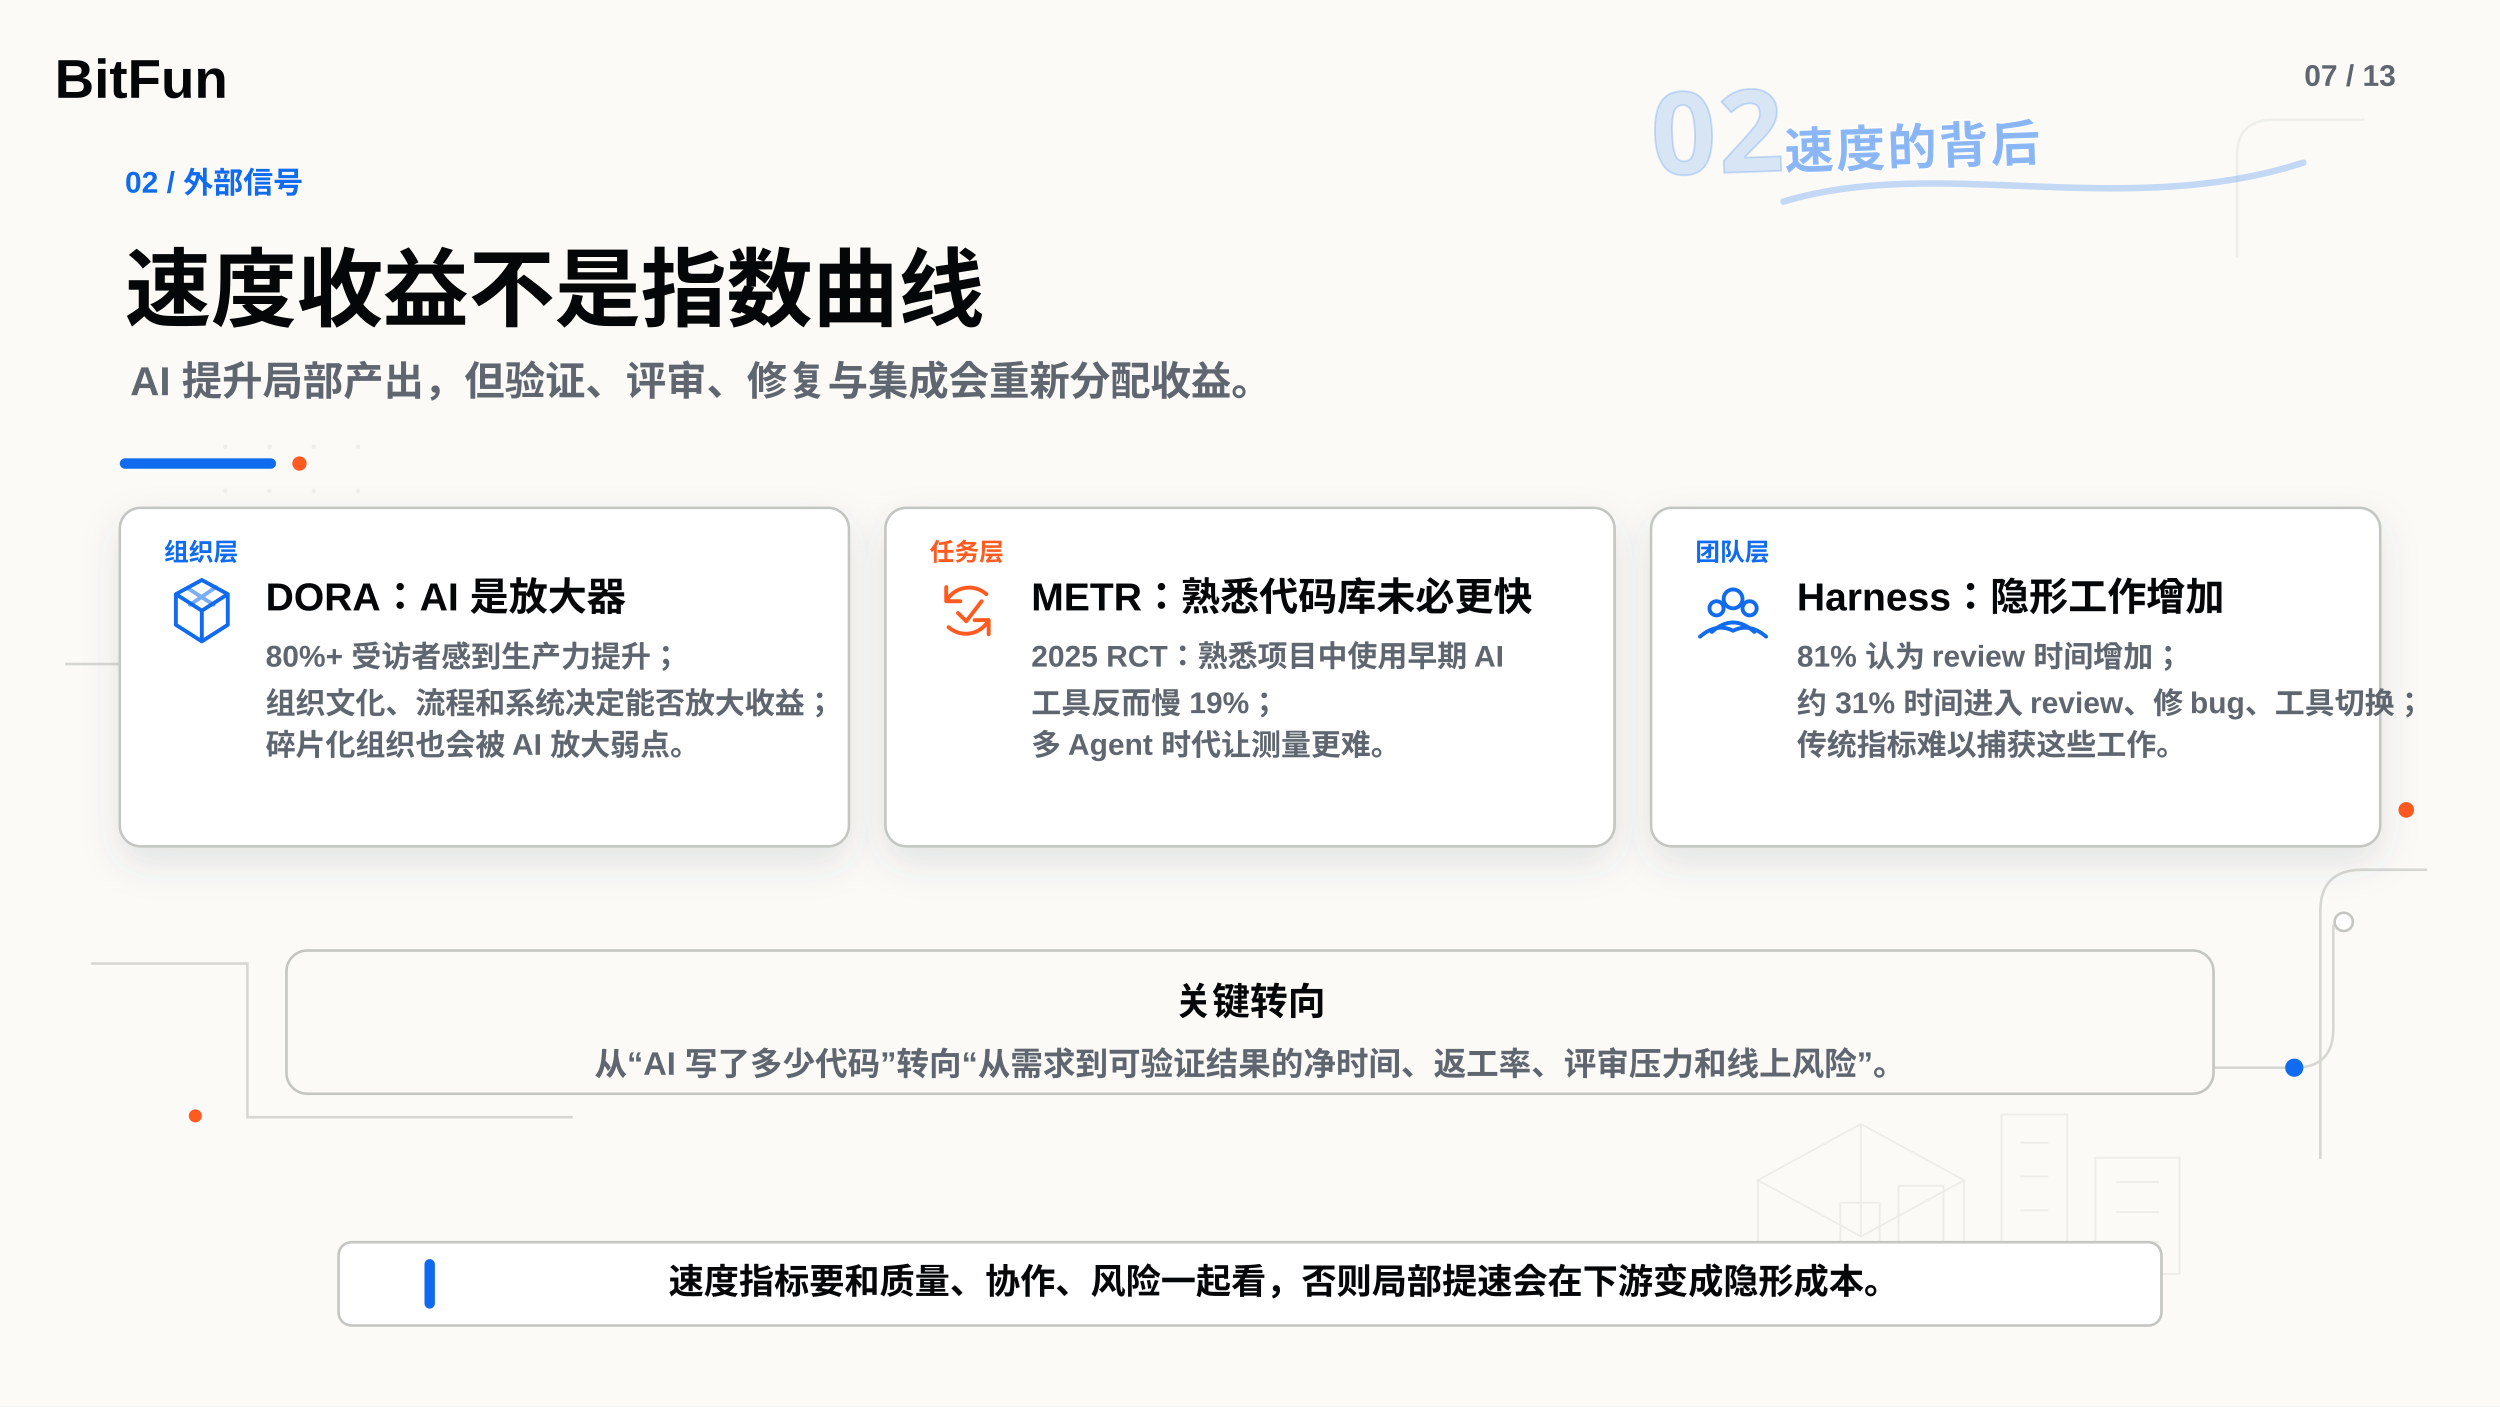
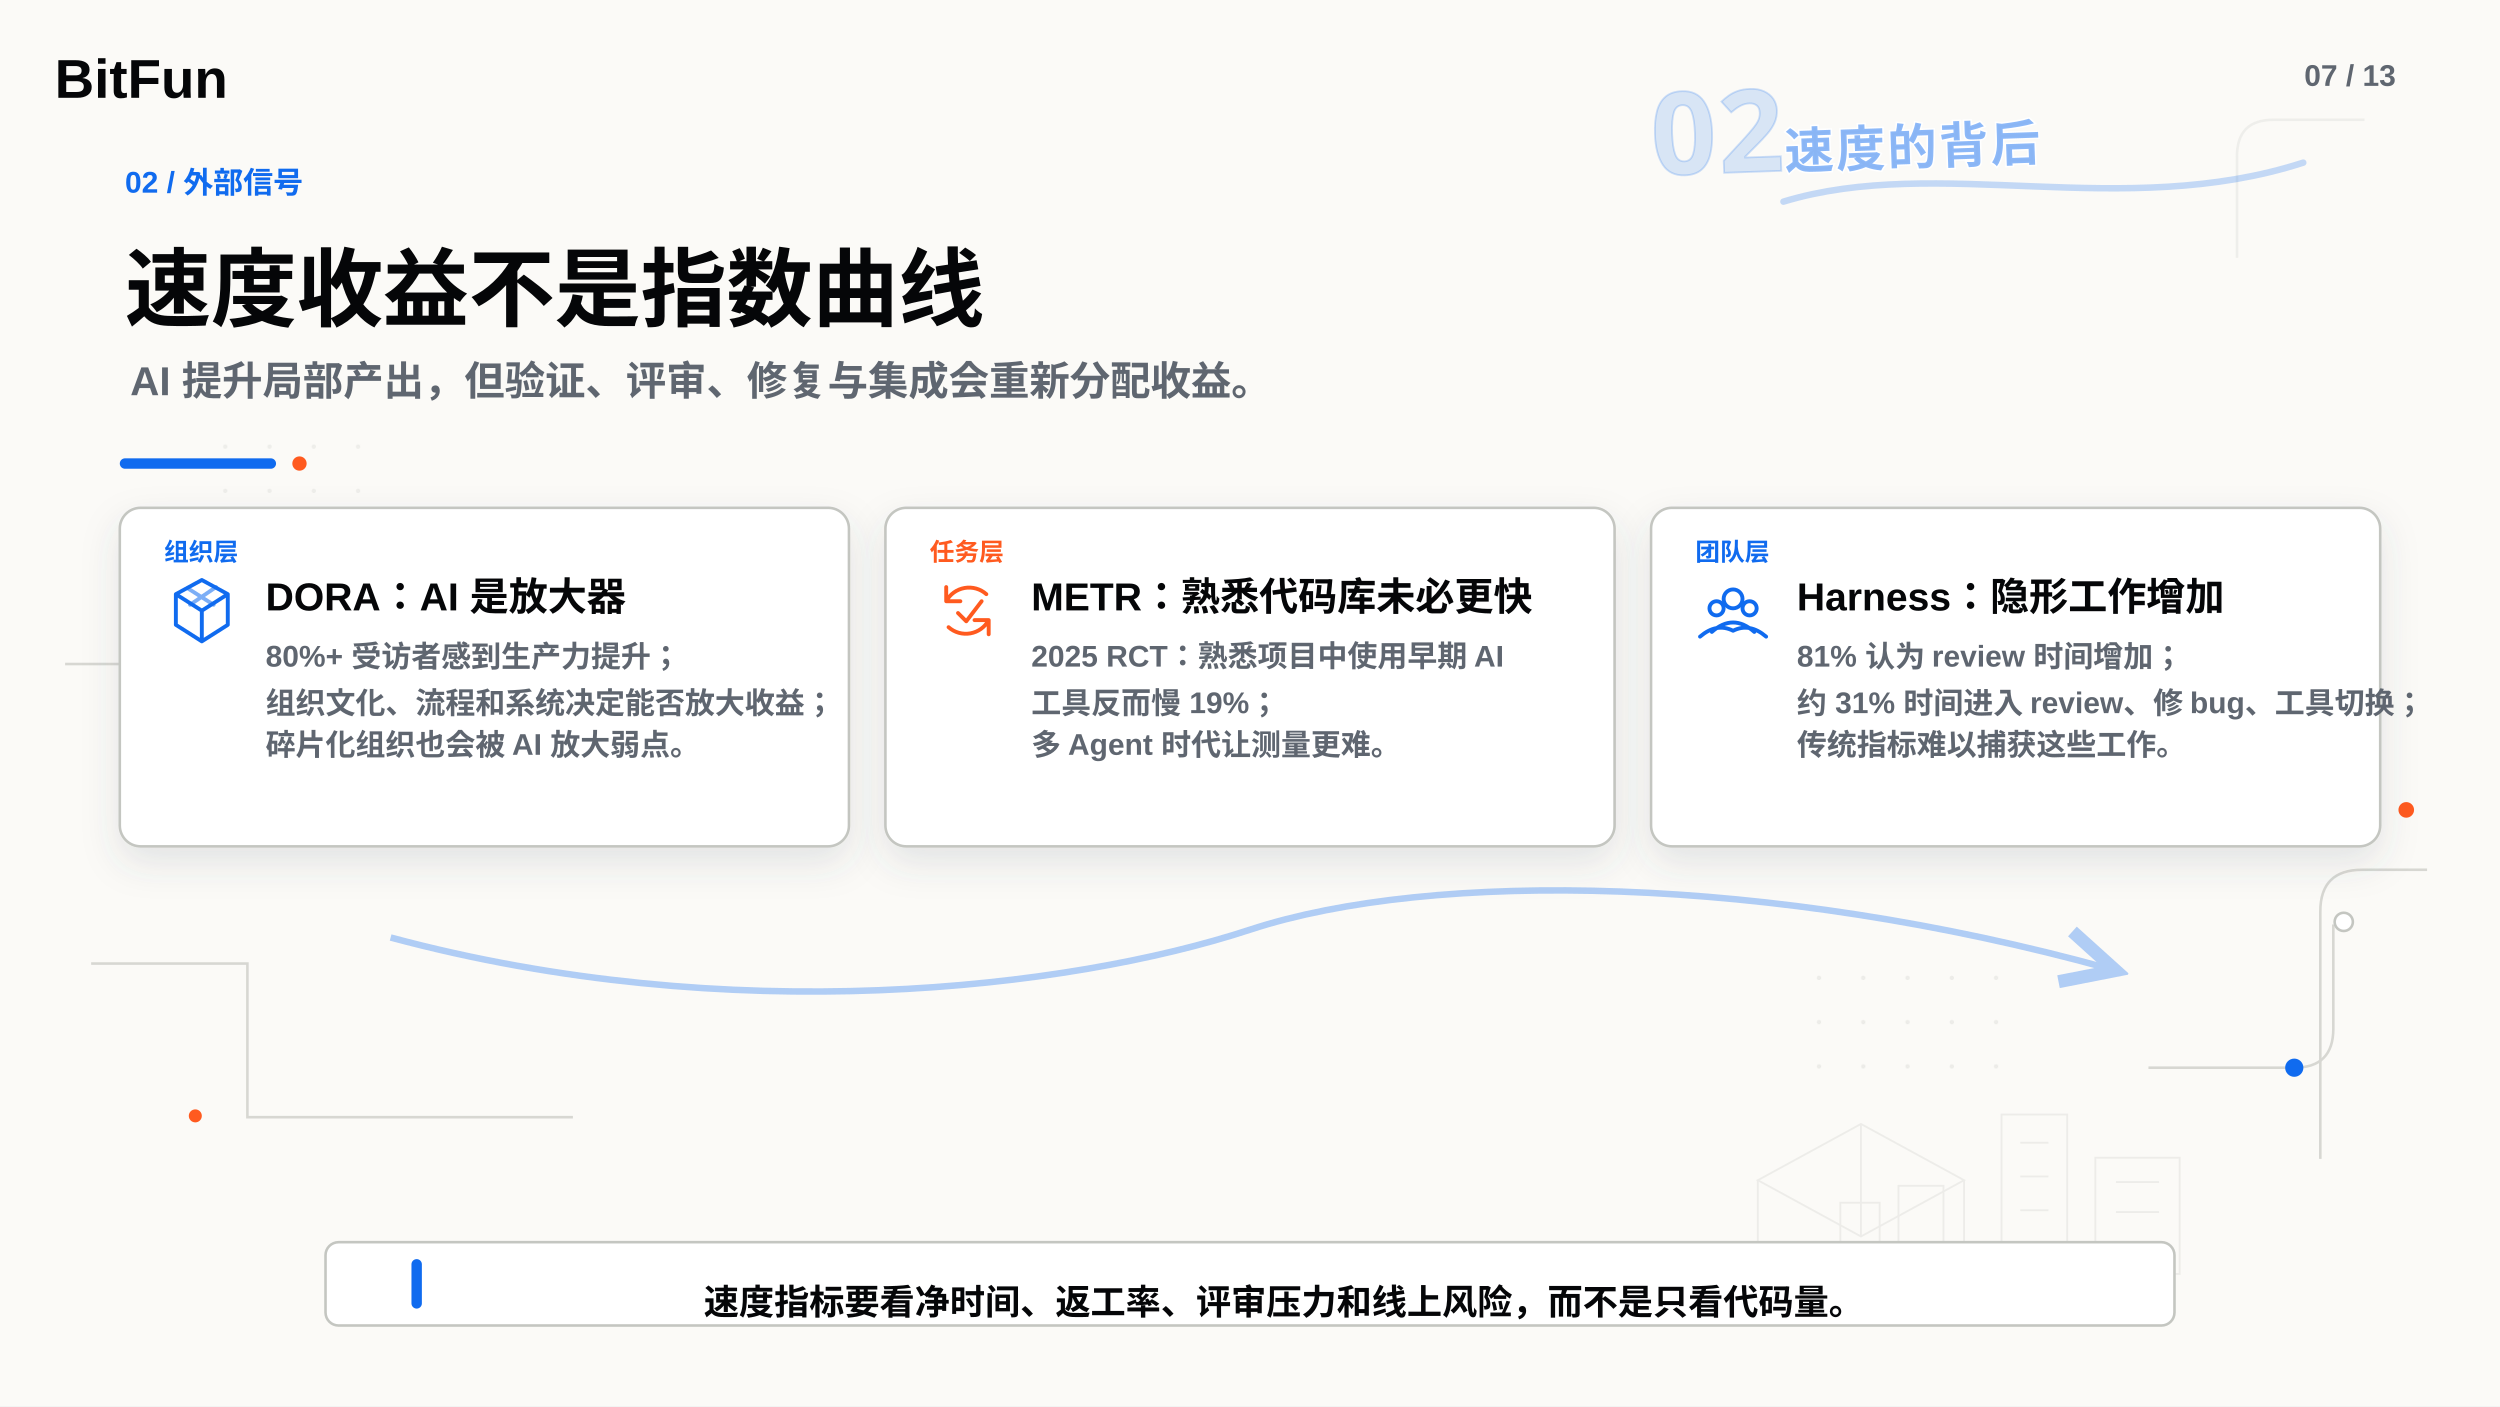
<svg xmlns="http://www.w3.org/2000/svg" width="1920" height="1080" viewBox="0 0 1920 1080">
  <defs>
    <pattern id="lightDots" width="34" height="34" patternUnits="userSpaceOnUse">
      <circle cx="3" cy="3" r="1.7" fill="#C4C6C1" opacity="0.55" />
    </pattern>
    <filter id="paperShadow" x="-18%" y="-18%" width="136%" height="150%">
      <feDropShadow dx="0" dy="12" stdDeviation="14" flood-color="#4B5563" flood-opacity="0.13" />
    </filter>
    <marker id="arrowBlue" markerWidth="12" markerHeight="12" refX="9" refY="6" orient="auto" markerUnits="strokeWidth">
      <path d="M2 2 L10 6 L2 10" fill="none" stroke="#106BEF" stroke-width="2" />
    </marker>
    <marker id="arrowGray" markerWidth="12" markerHeight="12" refX="9" refY="6" orient="auto" markerUnits="strokeWidth">
      <path d="M2 2 L10 6 L2 10" fill="none" stroke="#A5A9AE" stroke-width="2" />
    </marker>
  </defs>
  <rect width="1920" height="1080" fill="#FBFAF7" />
  <path d="M1816 92 h-70 q-28 0 -28 28 v78" stroke="#D7D7D2" stroke-width="2" fill="none" opacity="0.34" />
  <path d="M1782 890 v-190 q0 -32 32 -32 h50" stroke="#D7D7D2" stroke-width="2" fill="none" />
  <path d="M1650 820 h112 q30 0 30 -30 v-80" stroke="#D7D7D2" stroke-width="2" fill="none" />
  <circle cx="1800" cy="708" r="7" fill="#FFFFFF" stroke="#C4C6C1" stroke-width="2" />
  <circle cx="1762" cy="820" r="7" fill="#106BEF" />
  <circle cx="1848" cy="622" r="6" fill="#FF5A1F" />
  <rect x="1378" y="720" width="180" height="120" fill="url(#lightDots)" opacity="0.48" />
  <rect x="152" y="318" width="128" height="96" fill="url(#lightDots)" opacity="0.42" />
  <path d="M70 740 h120 v118 h250" stroke="#D7D7D2" stroke-width="2" fill="none" />
  <path d="M50 510 h116 q26 0 26 26 v52" stroke="#D7D7D2" stroke-width="2" fill="none" />
  <circle cx="150" cy="857" r="5" fill="#FF5A1F" />
  <g opacity="0.26" transform="translate(1350 820) scale(0.72)">
    <path d="M0 120 L110 60 L220 120 L110 180 Z" fill="none" stroke="#C4C6C1" stroke-width="2" />
    <path d="M110 60 V180 M0 120 V220 M220 120 V220 M0 220 H320" stroke="#C4C6C1" stroke-width="2" fill="none" />
    <path d="M260 50 h70 v170 h-70 Z M280 80 h30 M280 116 h30 M280 152 h30" stroke="#C4C6C1" stroke-width="2" fill="none" />
    <path d="M360 96 h90 v124 h-90 Z M382 122 h46 M382 154 h46 M382 186 h46" stroke="#C4C6C1" stroke-width="2" fill="none" />
    <path d="M88 144 h42 v76 h-42 Z M150 126 h48 v94 h-48 Z" stroke="#C4C6C1" stroke-width="2" fill="none" />
  </g>
  <g transform="rotate(-2 1508 104)">
    <text x="1268" y="58" style="font-family:'Arial Black','Microsoft YaHei','Noto Sans SC',sans-serif;font-size:88px;font-weight:900;letter-spacing:1.4px;fill:#106BEF;fill-opacity:0.15;stroke:#106BEF;stroke-width:1.4;stroke-opacity:0.2;paint-order:stroke">02</text>
    <text x="1370" y="92" style="font-family:'Microsoft YaHei','Noto Sans SC','Segoe UI',sans-serif;font-size:38px;font-weight:900;letter-spacing:1.6px;fill:#106BEF;stroke:#FFFFFF;stroke-width:2.4;paint-order:stroke;fill-opacity:0.48">速度的背后</text>
    <path d="M1368 150 C1488 118 1628 174 1768 134" stroke="#106BEF" stroke-width="5" stroke-linecap="round" fill="none" opacity="0.24" />
  </g>
  <style>
      text { font-family: "Microsoft YaHei", "Noto Sans SC", "PingFang SC", "Segoe UI", Arial, sans-serif; dominant-baseline: hanging; }
      .brand5 { font-size: 42px; font-weight: 900; fill: #050608; }
      .num5 { font-family: "Arial", "Microsoft YaHei", sans-serif; font-weight: 900; fill: #050608; }
      .h15 { font-size: 68px; font-weight: 900; fill: #050608; letter-spacing: 0; }
      .h25 { font-size: 58px; font-weight: 900; fill: #050608; letter-spacing: 0; }
      .sub5 { font-size: 31px; font-weight: 560; fill: #5F6670; }
      .body5 { font-size: 30px; font-weight: 700; fill: #050608; }
      .muted5 { font-size: 24px; font-weight: 560; fill: #5F6670; }
      .label5 { font-size: 29px; font-weight: 900; fill: #050608; }
      .small5 { font-size: 23px; font-weight: 760; fill: #5F6670; }
      .micro5 { font-size: 19px; font-weight: 760; fill: #5F6670; }
    </style>
  <text x="42" y="46" class="brand5">BitFun</text>
  <text x="1840" y="50" class="small5" text-anchor="end">07 / 13</text>
  <text x="96" y="132" class="small5" style="fill:#106BEF;font-weight:900">02 / 外部信号</text>
  <text x="96" y="188" class="h15" style="font-size:66px">速度收益不是指数曲线</text>
  <text x="100" y="282" class="sub5">AI 提升局部产出，但验证、评审、修复与集成会重新分配收益。</text>
  <path d="M96 356 h112" stroke="#106BEF" stroke-width="8" stroke-linecap="round" />
  <circle cx="230" cy="356" r="5.5" fill="#FF5A1F" />
  <rect x="92" y="390" width="560" height="260" rx="16" fill="#FFFFFF" stroke="#C4C6C1" stroke-width="2" filter="url(#paperShadow)" />
  <text x="126" y="414" class="micro5" style="fill:#106BEF;font-size:19px;font-weight:900">组织层</text>
  <g transform="translate(126 440) scale(0.90625)">
    <path d="M32 6 L54 18 V44 L32 58 L10 44 V18 Z M10 18 L32 32 L54 18 M32 32 V58" stroke="#106BEF" stroke-width="3.31" stroke-linecap="round" stroke-linejoin="round" fill="none" />
    <path d="M20 13 l22 14 M44 12 L22 27" stroke="#106BEF" stroke-width="3.31" stroke-linecap="round" stroke-linejoin="round" fill="none" opacity="0.55" />
  </g>
  <text x="204" y="448" class="label5" style="font-size:30px">DORA：AI 是放大器</text>
  <text x="204" y="496" class="small5" style="font-size:23px;fill:#5F6670;font-weight:640">80%+ 受访者感到生产力提升；</text>
  <text x="204" y="528" class="small5" style="font-size:23px;fill:#5F6670;font-weight:640">组织文化、流程和系统决定能否放大收益；</text>
  <text x="204" y="560" class="small5" style="font-size:23px;fill:#5F6670;font-weight:640">碎片化组织也会被 AI 放大弱点。</text>
  <rect x="680" y="390" width="560" height="260" rx="16" fill="#FFFFFF" stroke="#C4C6C1" stroke-width="2" filter="url(#paperShadow)" />
  <text x="714" y="414" class="micro5" style="fill:#FF5A1F;font-size:19px;font-weight:900">任务层</text>
  <g transform="translate(714 440) scale(0.90625)">
    <path d="M48 18 A22 22 0 0 0 14 24 M14 24 h12 M14 24 v-12 M16 46 A22 22 0 0 0 50 40 M50 40 H38 M50 40 v12" stroke="#FF5A1F" stroke-width="3.31" stroke-linecap="round" stroke-linejoin="round" fill="none" />
    <path d="M24 34 l7 7 l13 -17" stroke="#FF5A1F" stroke-width="3.31" stroke-linecap="round" stroke-linejoin="round" fill="none" />
  </g>
  <text x="792" y="448" class="label5" style="font-size:30px">METR：熟悉代码库未必更快</text>
  <text x="792" y="496" class="small5" style="font-size:23px;fill:#5F6670;font-weight:640">2025 RCT：熟悉项目中使用早期 AI</text>
  <text x="792" y="528" class="small5" style="font-size:23px;fill:#5F6670;font-weight:640">工具反而慢 19%；</text>
  <text x="792" y="560" class="small5" style="font-size:23px;fill:#5F6670;font-weight:640">多 Agent 时代让测量更难。</text>
  <rect x="1268" y="390" width="560" height="260" rx="16" fill="#FFFFFF" stroke="#C4C6C1" stroke-width="2" filter="url(#paperShadow)" />
  <text x="1302" y="414" class="micro5" style="fill:#106BEF;font-size:19px;font-weight:900">团队层</text>
  <g transform="translate(1302 440) scale(0.90625)">
    <circle cx="32" cy="22" r="8" stroke="#106BEF" stroke-width="3.31" stroke-linecap="round" stroke-linejoin="round" fill="none" />
    <circle cx="18" cy="30" r="6" stroke="#106BEF" stroke-width="3.31" stroke-linecap="round" stroke-linejoin="round" fill="none" />
    <circle cx="46" cy="30" r="6" stroke="#106BEF" stroke-width="3.31" stroke-linecap="round" stroke-linejoin="round" fill="none" />
    <path d="M14 50 q18 -16 36 0 M4 54 q14 -12 28 -5 M32 49 q14 -7 28 5" stroke="#106BEF" stroke-width="3.31" stroke-linecap="round" stroke-linejoin="round" fill="none" />
  </g>
  <text x="1380" y="448" class="label5" style="font-size:30px">Harness：隐形工作增加</text>
  <text x="1380" y="496" class="small5" style="font-size:23px;fill:#5F6670;font-weight:640">81% 认为 review 时间增加；</text>
  <text x="1380" y="528" class="small5" style="font-size:23px;fill:#5F6670;font-weight:640">约 31% 时间进入 review、修 bug、工具切换；</text>
  <text x="1380" y="560" class="small5" style="font-size:23px;fill:#5F6670;font-weight:640">传统指标难以捕获这些工作。</text>
-   <rect x="220" y="730" width="1480" height="110" rx="16" fill="#FBFAF7" stroke="#C4C6C1" stroke-width="2" />
-   <text x="960" y="754" class="label5" text-anchor="middle">关键转向</text>
-   <text x="960" y="804" class="small5" text-anchor="middle" style="font-size:25px">从“AI 写了多少代码”转向“从需求到可验证结果的净时间、返工率、评审压力和线上风险”。</text>
-   <rect x="260" y="954" width="1400" height="64" rx="10" fill="#FFFFFF" stroke="#C4C6C1" stroke-width="2" />
-   <path d="M330 971 v30" stroke="#106BEF" stroke-width="8" stroke-linecap="round" />
-   <text x="986" y="970" class="body5" text-anchor="middle" style="font-size:27px">速度指标要和质量、协作、风险一起看，否则局部提速会在下游变成隐形成本。</text>
+   <path d="M300 720 C560 790 820 760 960 714 S1360 672 1620 744" stroke="#106BEF" stroke-width="5" fill="none" marker-end="url(#arrowBlue)" opacity="0.32" />
+   <rect x="250" y="954" width="1420" height="64" rx="10" fill="#FFFFFF" stroke="#C4C6C1" stroke-width="2" />
+   <path d="M320 971 v30" stroke="#106BEF" stroke-width="8" stroke-linecap="round" />
+   <text x="986" y="986" class="body5" text-anchor="middle" dominant-baseline="middle" style="font-size:27px">速度指标要看净时间、返工率、评审压力和线上风险，而不是只看代码量。</text>
</svg>
